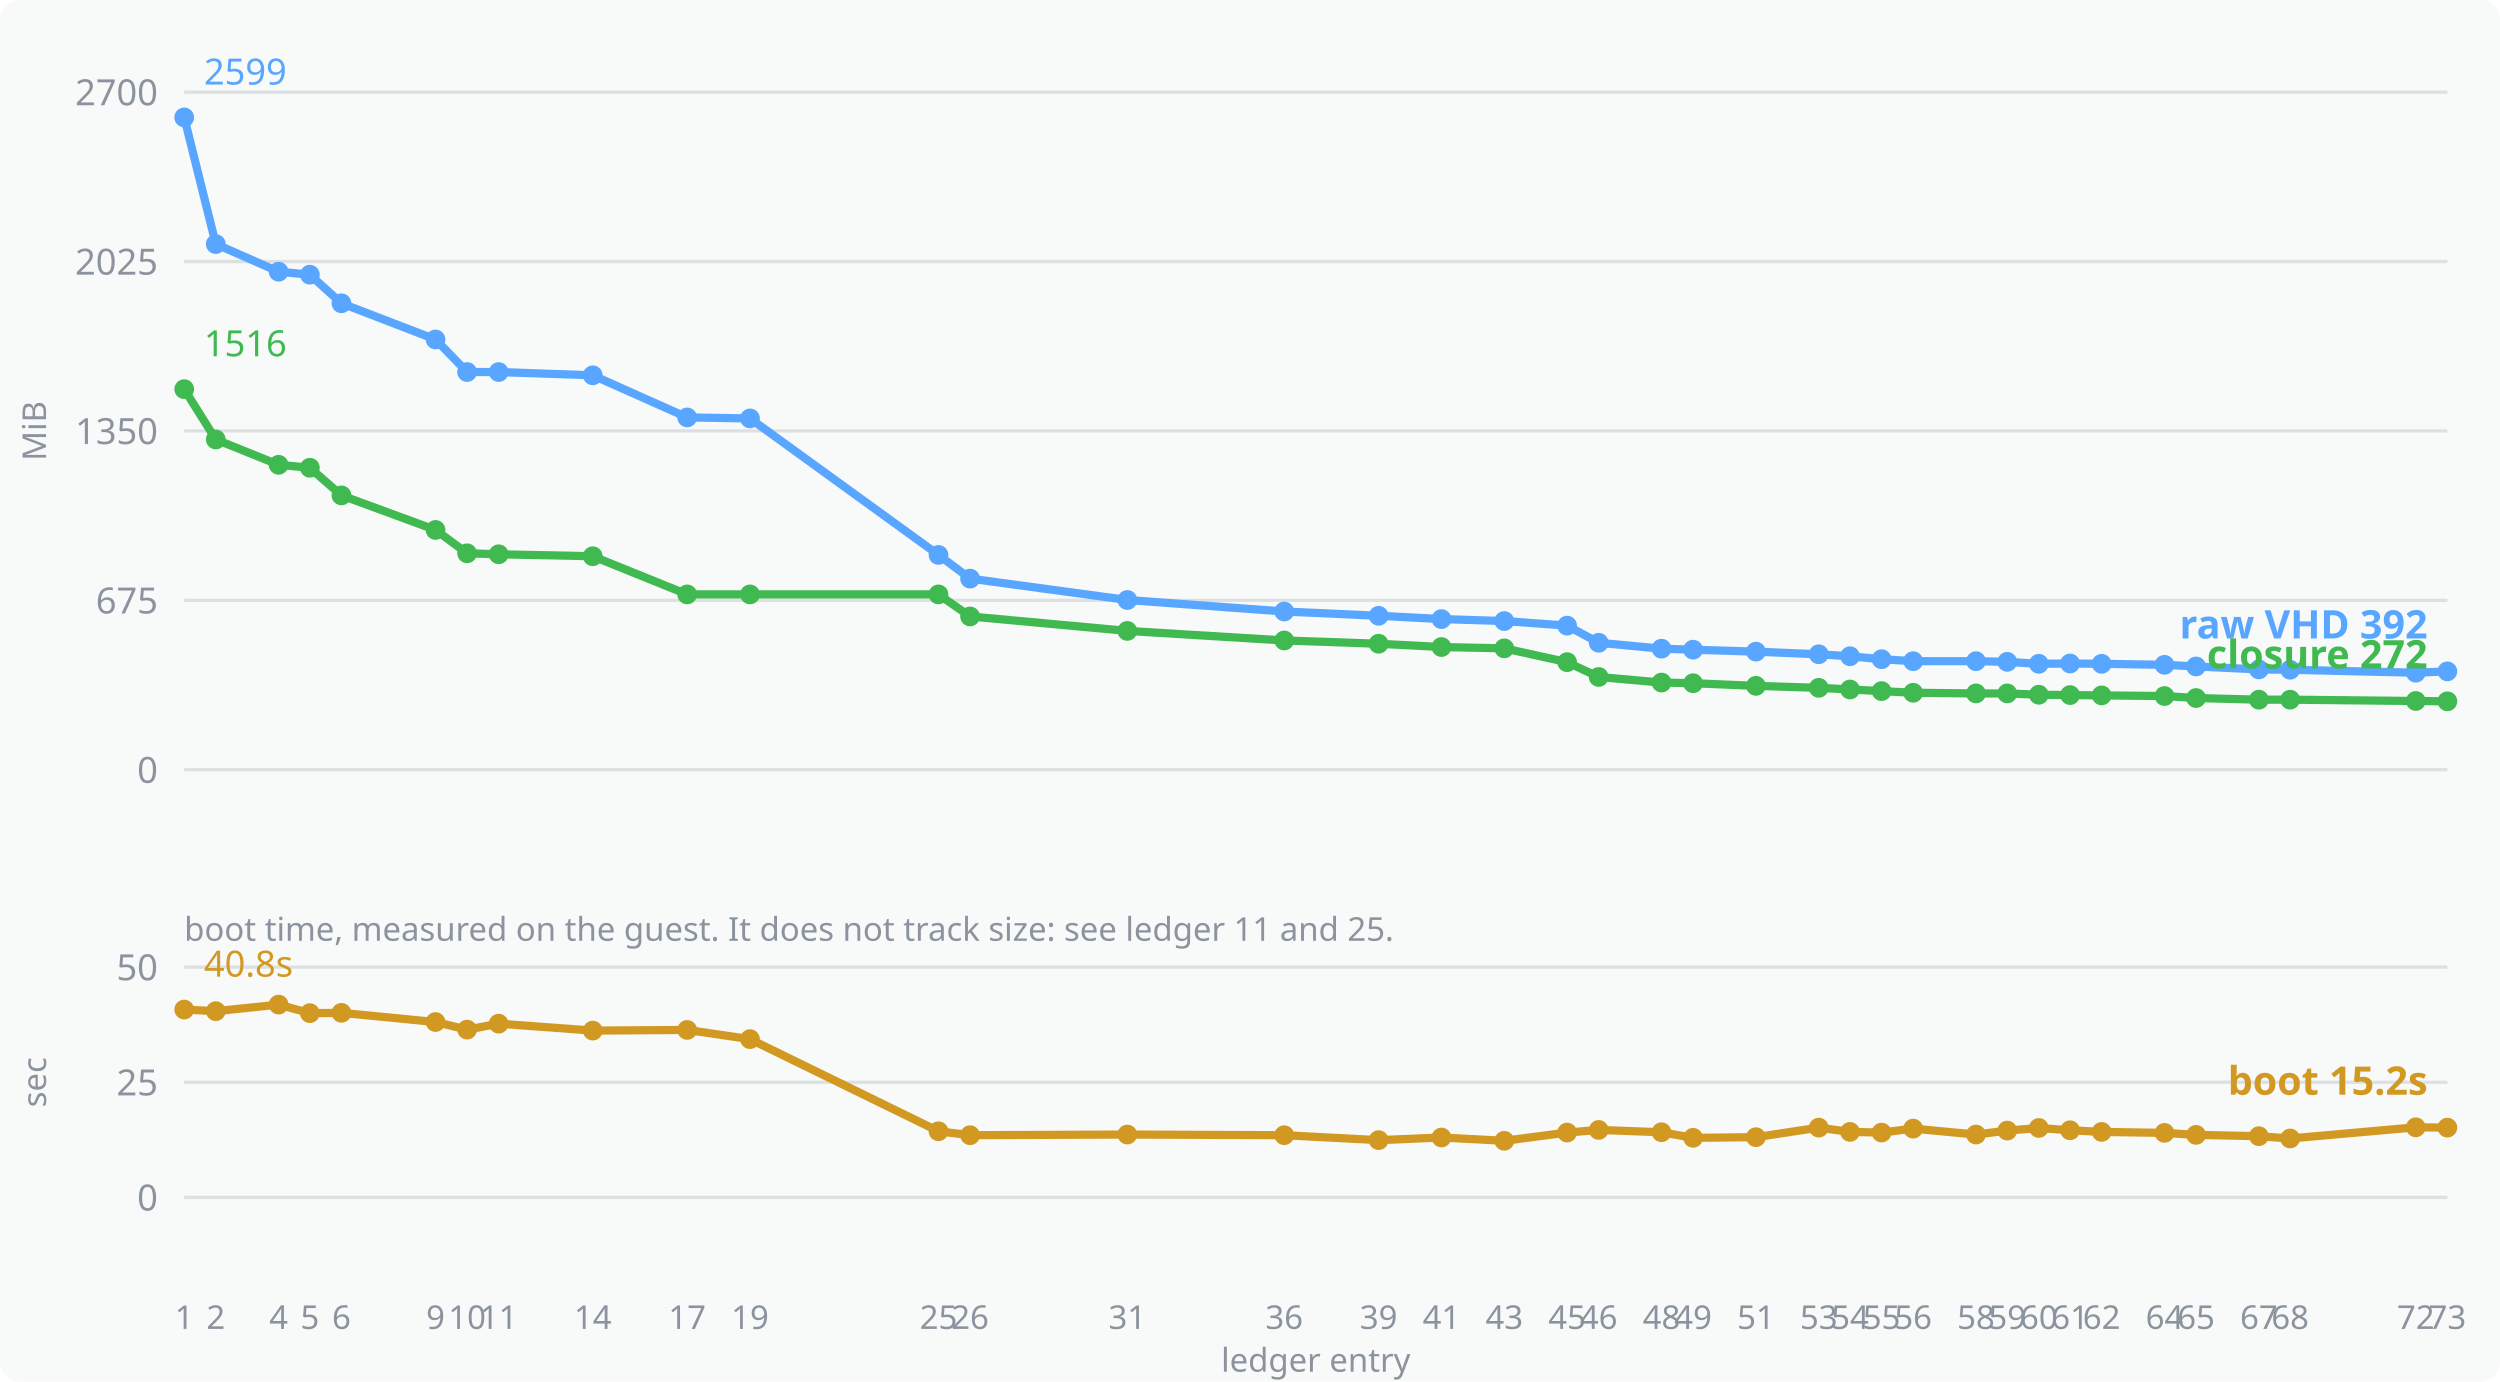
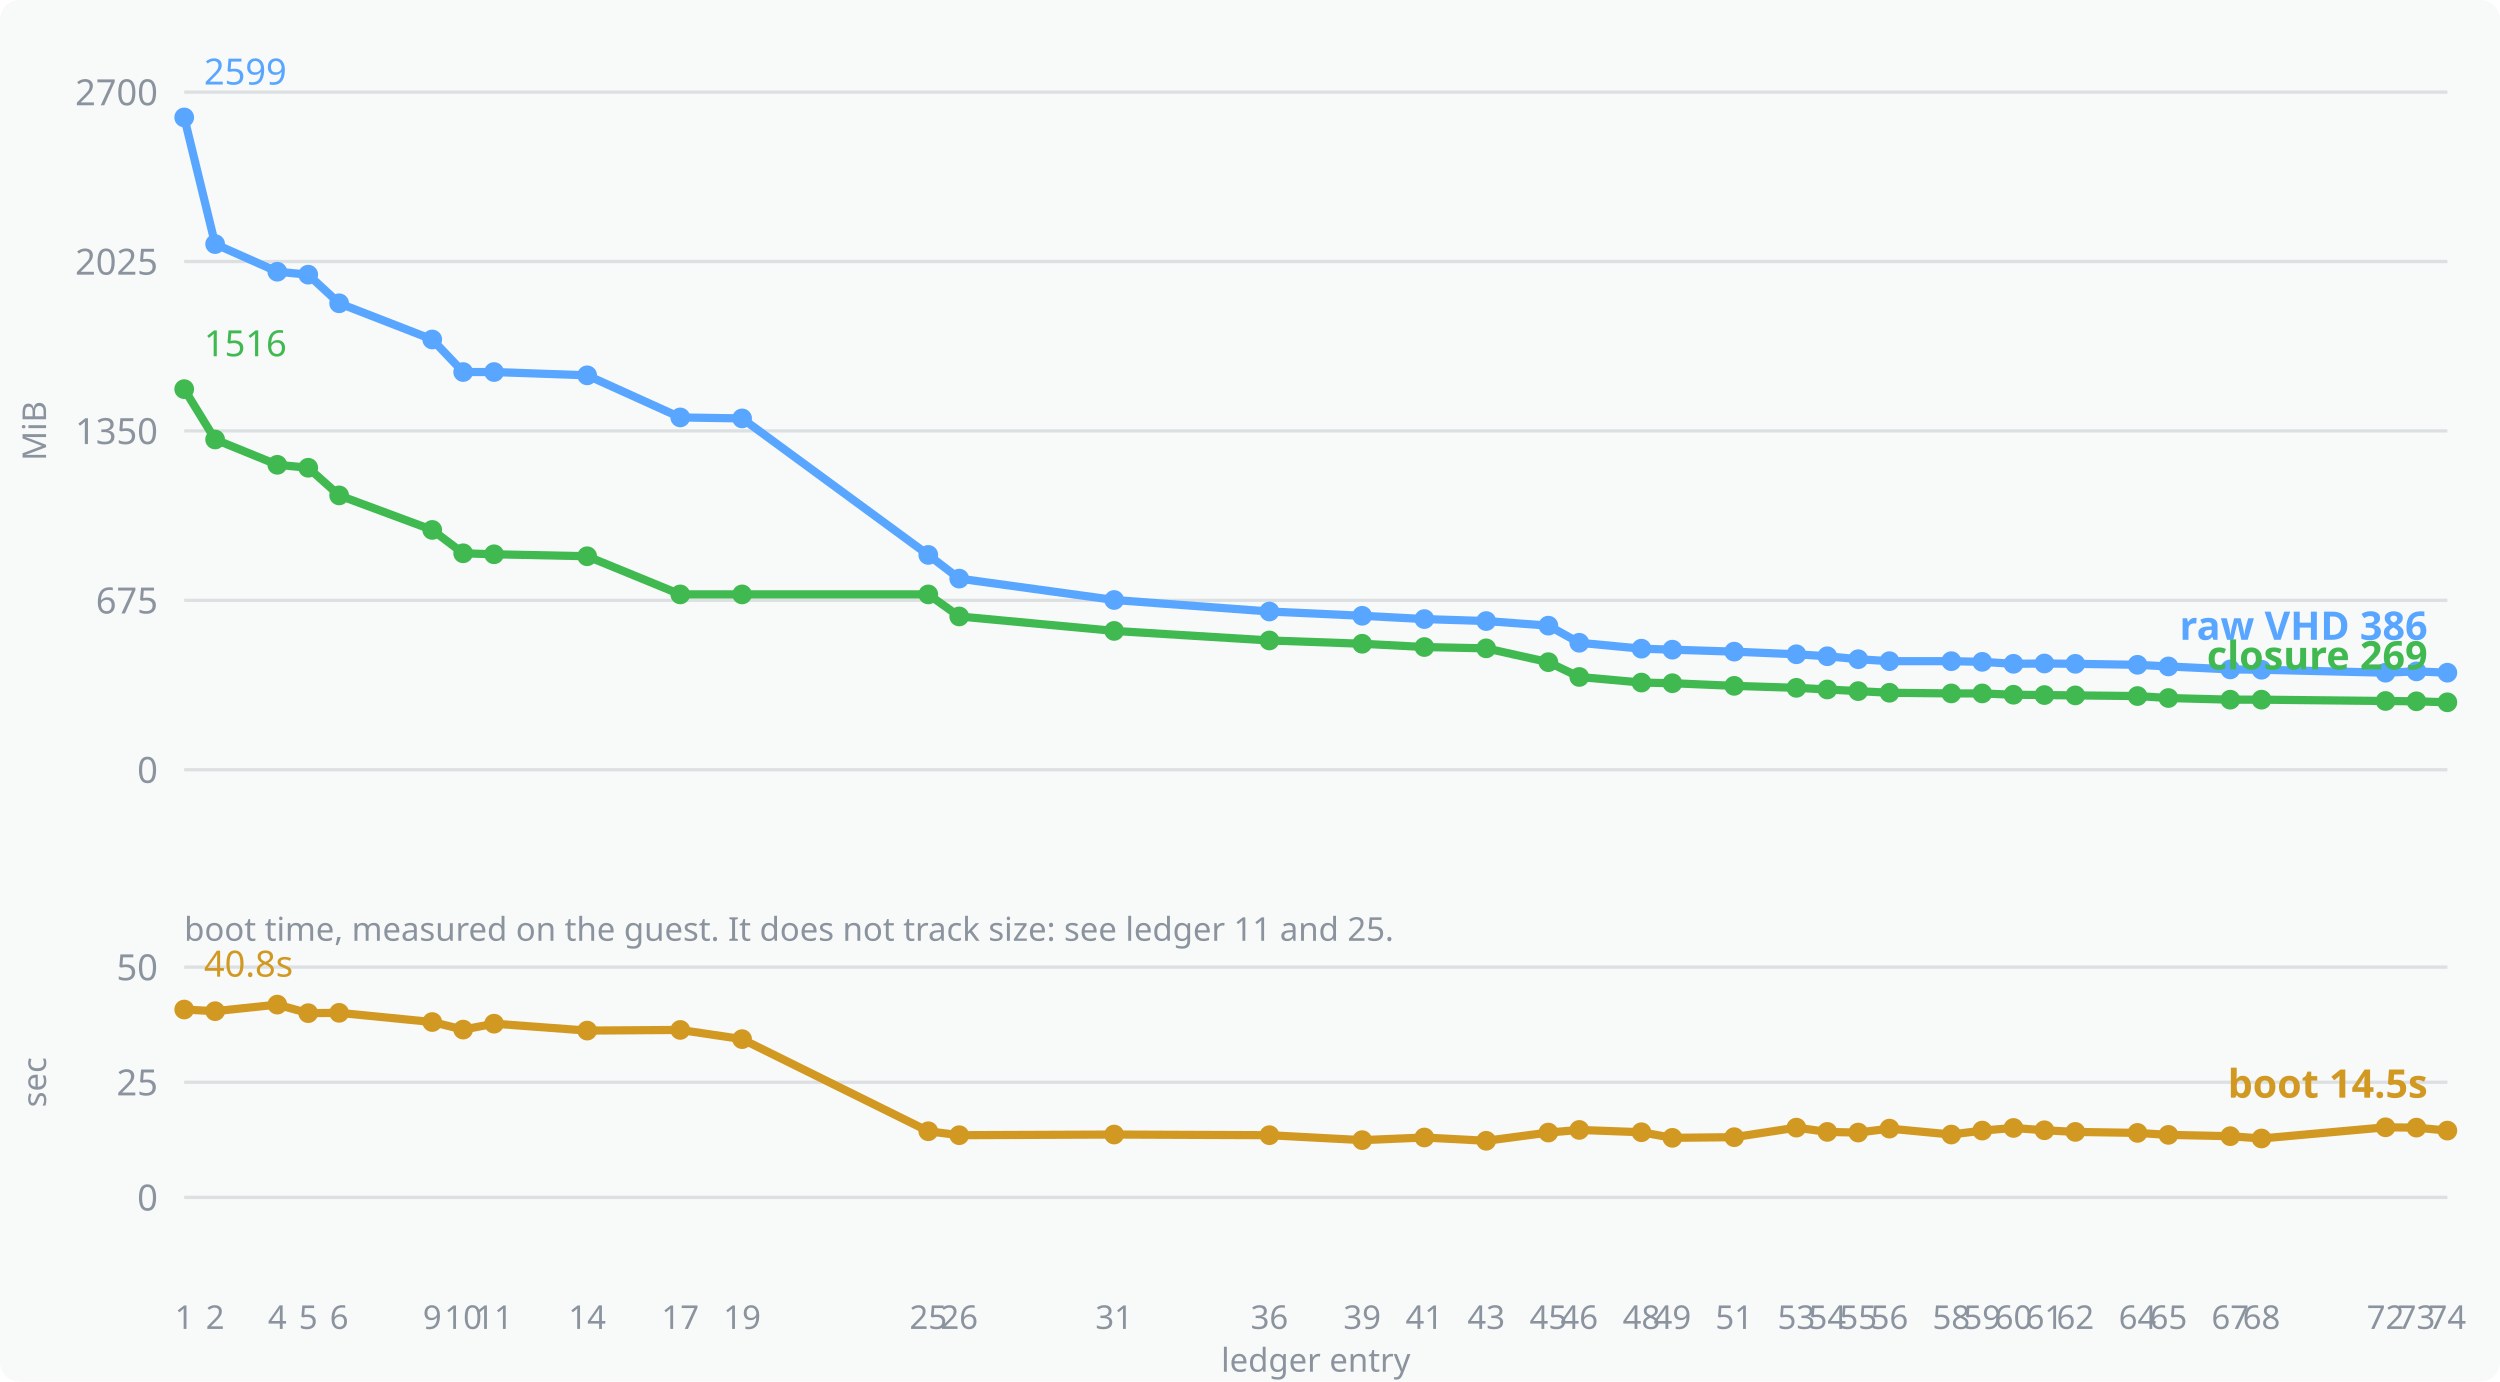
<svg xmlns="http://www.w3.org/2000/svg" viewBox="0 0 760 420" width="760" height="420" font-family="ui-sans-serif,system-ui,sans-serif">
  <rect width="760" height="420" fill="#8b949e" opacity="0.06" rx="6" />
  <line x1="56" y1="234.0" x2="744" y2="234.0" stroke="#8b949e40" stroke-width="1" />
  <text x="48" y="238.0" fill="#8b949e" font-size="11" text-anchor="end">0</text>
  <line x1="56" y1="182.5" x2="744" y2="182.5" stroke="#8b949e40" stroke-width="1" />
  <text x="48" y="186.5" fill="#8b949e" font-size="11" text-anchor="end">675</text>
  <line x1="56" y1="131.0" x2="744" y2="131.0" stroke="#8b949e40" stroke-width="1" />
  <text x="48" y="135.0" fill="#8b949e" font-size="11" text-anchor="end">1350</text>
  <line x1="56" y1="79.5" x2="744" y2="79.5" stroke="#8b949e40" stroke-width="1" />
  <text x="48" y="83.5" fill="#8b949e" font-size="11" text-anchor="end">2025</text>
  <line x1="56" y1="28.0" x2="744" y2="28.0" stroke="#8b949e40" stroke-width="1" />
  <text x="48" y="32.0" fill="#8b949e" font-size="11" text-anchor="end">2700</text>
  <text x="14" y="131.0" fill="#8b949e" font-size="10" text-anchor="middle" transform="rotate(-90 14 131.0)">MiB</text>
  <line x1="56" y1="364.0" x2="744" y2="364.0" stroke="#8b949e40" stroke-width="1" />
  <text x="48" y="368.0" fill="#8b949e" font-size="11" text-anchor="end">0</text>
  <line x1="56" y1="329.0" x2="744" y2="329.0" stroke="#8b949e40" stroke-width="1" />
  <text x="48" y="333.0" fill="#8b949e" font-size="11" text-anchor="end">25</text>
  <line x1="56" y1="294.0" x2="744" y2="294.0" stroke="#8b949e40" stroke-width="1" />
  <text x="48" y="298.0" fill="#8b949e" font-size="11" text-anchor="end">50</text>
  <text x="14" y="329.0" fill="#8b949e" font-size="10" text-anchor="middle" transform="rotate(-90 14 329.0)">sec</text>
  <text x="56" y="286" fill="#8b949e" font-size="10">boot time, measured on the guest. It does not track size: see ledger 11 and 25.</text>
  <text x="56.0" y="404" fill="#8b949e" font-size="10" text-anchor="middle">1</text>
-   <text x="65.6" y="404" fill="#8b949e" font-size="10" text-anchor="middle">2</text>
-   <text x="84.7" y="404" fill="#8b949e" font-size="10" text-anchor="middle">4</text>
-   <text x="94.2" y="404" fill="#8b949e" font-size="10" text-anchor="middle">5</text>
-   <text x="103.8" y="404" fill="#8b949e" font-size="10" text-anchor="middle">6</text>
-   <text x="132.4" y="404" fill="#8b949e" font-size="10" text-anchor="middle">9</text>
-   <text x="142.0" y="404" fill="#8b949e" font-size="10" text-anchor="middle">10</text>
-   <text x="151.6" y="404" fill="#8b949e" font-size="10" text-anchor="middle">11</text>
-   <text x="180.2" y="404" fill="#8b949e" font-size="10" text-anchor="middle">14</text>
-   <text x="208.9" y="404" fill="#8b949e" font-size="10" text-anchor="middle">17</text>
-   <text x="228.0" y="404" fill="#8b949e" font-size="10" text-anchor="middle">19</text>
-   <text x="285.3" y="404" fill="#8b949e" font-size="10" text-anchor="middle">25</text>
-   <text x="294.9" y="404" fill="#8b949e" font-size="10" text-anchor="middle">26</text>
-   <text x="342.7" y="404" fill="#8b949e" font-size="10" text-anchor="middle">31</text>
-   <text x="390.4" y="404" fill="#8b949e" font-size="10" text-anchor="middle">36</text>
-   <text x="419.1" y="404" fill="#8b949e" font-size="10" text-anchor="middle">39</text>
-   <text x="438.2" y="404" fill="#8b949e" font-size="10" text-anchor="middle">41</text>
-   <text x="457.3" y="404" fill="#8b949e" font-size="10" text-anchor="middle">43</text>
-   <text x="476.4" y="404" fill="#8b949e" font-size="10" text-anchor="middle">45</text>
-   <text x="486.0" y="404" fill="#8b949e" font-size="10" text-anchor="middle">46</text>
-   <text x="505.1" y="404" fill="#8b949e" font-size="10" text-anchor="middle">48</text>
-   <text x="514.7" y="404" fill="#8b949e" font-size="10" text-anchor="middle">49</text>
-   <text x="533.8" y="404" fill="#8b949e" font-size="10" text-anchor="middle">51</text>
-   <text x="552.9" y="404" fill="#8b949e" font-size="10" text-anchor="middle">53</text>
-   <text x="562.4" y="404" fill="#8b949e" font-size="10" text-anchor="middle">54</text>
-   <text x="572.0" y="404" fill="#8b949e" font-size="10" text-anchor="middle">55</text>
-   <text x="581.6" y="404" fill="#8b949e" font-size="10" text-anchor="middle">56</text>
-   <text x="600.7" y="404" fill="#8b949e" font-size="10" text-anchor="middle">58</text>
-   <text x="610.2" y="404" fill="#8b949e" font-size="10" text-anchor="middle">59</text>
-   <text x="619.8" y="404" fill="#8b949e" font-size="10" text-anchor="middle">60</text>
-   <text x="629.3" y="404" fill="#8b949e" font-size="10" text-anchor="middle">61</text>
-   <text x="638.9" y="404" fill="#8b949e" font-size="10" text-anchor="middle">62</text>
-   <text x="658.0" y="404" fill="#8b949e" font-size="10" text-anchor="middle">64</text>
-   <text x="667.6" y="404" fill="#8b949e" font-size="10" text-anchor="middle">65</text>
-   <text x="686.7" y="404" fill="#8b949e" font-size="10" text-anchor="middle">67</text>
-   <text x="696.2" y="404" fill="#8b949e" font-size="10" text-anchor="middle">68</text>
-   <text x="734.4" y="404" fill="#8b949e" font-size="10" text-anchor="middle">72</text>
-   <text x="744.0" y="404" fill="#8b949e" font-size="10" text-anchor="middle">73</text>
+   <text x="65.4" y="404" fill="#8b949e" font-size="10" text-anchor="middle">2</text>
+   <text x="84.3" y="404" fill="#8b949e" font-size="10" text-anchor="middle">4</text>
+   <text x="93.7" y="404" fill="#8b949e" font-size="10" text-anchor="middle">5</text>
+   <text x="103.1" y="404" fill="#8b949e" font-size="10" text-anchor="middle">6</text>
+   <text x="131.4" y="404" fill="#8b949e" font-size="10" text-anchor="middle">9</text>
+   <text x="140.8" y="404" fill="#8b949e" font-size="10" text-anchor="middle">10</text>
+   <text x="150.2" y="404" fill="#8b949e" font-size="10" text-anchor="middle">11</text>
+   <text x="178.5" y="404" fill="#8b949e" font-size="10" text-anchor="middle">14</text>
+   <text x="206.8" y="404" fill="#8b949e" font-size="10" text-anchor="middle">17</text>
+   <text x="225.6" y="404" fill="#8b949e" font-size="10" text-anchor="middle">19</text>
+   <text x="282.2" y="404" fill="#8b949e" font-size="10" text-anchor="middle">25</text>
+   <text x="291.6" y="404" fill="#8b949e" font-size="10" text-anchor="middle">26</text>
+   <text x="338.7" y="404" fill="#8b949e" font-size="10" text-anchor="middle">31</text>
+   <text x="385.9" y="404" fill="#8b949e" font-size="10" text-anchor="middle">36</text>
+   <text x="414.1" y="404" fill="#8b949e" font-size="10" text-anchor="middle">39</text>
+   <text x="433.0" y="404" fill="#8b949e" font-size="10" text-anchor="middle">41</text>
+   <text x="451.8" y="404" fill="#8b949e" font-size="10" text-anchor="middle">43</text>
+   <text x="470.7" y="404" fill="#8b949e" font-size="10" text-anchor="middle">45</text>
+   <text x="480.1" y="404" fill="#8b949e" font-size="10" text-anchor="middle">46</text>
+   <text x="499.0" y="404" fill="#8b949e" font-size="10" text-anchor="middle">48</text>
+   <text x="508.4" y="404" fill="#8b949e" font-size="10" text-anchor="middle">49</text>
+   <text x="527.2" y="404" fill="#8b949e" font-size="10" text-anchor="middle">51</text>
+   <text x="546.1" y="404" fill="#8b949e" font-size="10" text-anchor="middle">53</text>
+   <text x="555.5" y="404" fill="#8b949e" font-size="10" text-anchor="middle">54</text>
+   <text x="564.9" y="404" fill="#8b949e" font-size="10" text-anchor="middle">55</text>
+   <text x="574.4" y="404" fill="#8b949e" font-size="10" text-anchor="middle">56</text>
+   <text x="593.2" y="404" fill="#8b949e" font-size="10" text-anchor="middle">58</text>
+   <text x="602.6" y="404" fill="#8b949e" font-size="10" text-anchor="middle">59</text>
+   <text x="612.1" y="404" fill="#8b949e" font-size="10" text-anchor="middle">60</text>
+   <text x="621.5" y="404" fill="#8b949e" font-size="10" text-anchor="middle">61</text>
+   <text x="630.9" y="404" fill="#8b949e" font-size="10" text-anchor="middle">62</text>
+   <text x="649.8" y="404" fill="#8b949e" font-size="10" text-anchor="middle">64</text>
+   <text x="659.2" y="404" fill="#8b949e" font-size="10" text-anchor="middle">65</text>
+   <text x="678.0" y="404" fill="#8b949e" font-size="10" text-anchor="middle">67</text>
+   <text x="687.5" y="404" fill="#8b949e" font-size="10" text-anchor="middle">68</text>
+   <text x="725.2" y="404" fill="#8b949e" font-size="10" text-anchor="middle">72</text>
+   <text x="734.6" y="404" fill="#8b949e" font-size="10" text-anchor="middle">73</text>
+   <text x="744.0" y="404" fill="#8b949e" font-size="10" text-anchor="middle">74</text>
  <text x="400.0" y="417" fill="#8b949e" font-size="10" text-anchor="middle">ledger entry</text>
-   <path d="M56.0,35.7 L65.6,74.2 L84.7,82.6 L94.2,83.5 L103.8,92.2 L132.4,103.2 L142.0,113.1 L151.6,113.1 L180.2,114.1 L208.9,126.9 L228.0,127.2 L285.3,168.7 L294.9,175.9 L342.7,182.4 L390.4,185.9 L419.1,187.2 L438.2,188.2 L457.3,188.8 L476.4,190.2 L486.0,195.4 L505.1,197.2 L514.7,197.5 L533.8,198.1 L552.9,198.9 L562.4,199.5 L572.0,200.4 L581.6,201.0 L600.7,201.0 L610.2,201.2 L619.8,201.8 L629.3,201.7 L638.9,201.8 L658.0,202.1 L667.6,202.6 L686.7,203.5 L696.2,203.6 L734.4,204.5 L744.0,204.1" fill="none" stroke="#58a6ff" stroke-width="2.5" stroke-linejoin="round" stroke-linecap="round" />
+   <path d="M56.0,35.7 L65.4,74.2 L84.3,82.6 L93.7,83.5 L103.1,92.2 L131.4,103.2 L140.8,113.1 L150.2,113.1 L178.5,114.1 L206.8,126.9 L225.6,127.2 L282.2,168.7 L291.6,175.9 L338.7,182.4 L385.9,185.9 L414.1,187.2 L433.0,188.2 L451.8,188.8 L470.7,190.2 L480.1,195.4 L499.0,197.2 L508.4,197.5 L527.2,198.1 L546.1,198.9 L555.5,199.5 L564.9,200.4 L574.4,201.0 L593.2,201.0 L602.6,201.2 L612.1,201.8 L621.5,201.7 L630.9,201.8 L649.8,202.1 L659.2,202.6 L678.0,203.5 L687.5,203.6 L725.2,204.5 L734.6,204.1 L744.0,204.5" fill="none" stroke="#58a6ff" stroke-width="2.5" stroke-linejoin="round" stroke-linecap="round" />
  <circle cx="56.0" cy="35.7" r="3" fill="#58a6ff" />
-   <circle cx="65.6" cy="74.2" r="3" fill="#58a6ff" />
-   <circle cx="84.7" cy="82.6" r="3" fill="#58a6ff" />
-   <circle cx="94.2" cy="83.5" r="3" fill="#58a6ff" />
-   <circle cx="103.8" cy="92.2" r="3" fill="#58a6ff" />
-   <circle cx="132.4" cy="103.2" r="3" fill="#58a6ff" />
-   <circle cx="142.0" cy="113.1" r="3" fill="#58a6ff" />
-   <circle cx="151.6" cy="113.1" r="3" fill="#58a6ff" />
-   <circle cx="180.2" cy="114.1" r="3" fill="#58a6ff" />
-   <circle cx="208.9" cy="126.9" r="3" fill="#58a6ff" />
-   <circle cx="228.0" cy="127.2" r="3" fill="#58a6ff" />
-   <circle cx="285.3" cy="168.7" r="3" fill="#58a6ff" />
-   <circle cx="294.9" cy="175.9" r="3" fill="#58a6ff" />
-   <circle cx="342.7" cy="182.4" r="3" fill="#58a6ff" />
-   <circle cx="390.4" cy="185.9" r="3" fill="#58a6ff" />
-   <circle cx="419.1" cy="187.2" r="3" fill="#58a6ff" />
-   <circle cx="438.2" cy="188.2" r="3" fill="#58a6ff" />
-   <circle cx="457.3" cy="188.8" r="3" fill="#58a6ff" />
-   <circle cx="476.4" cy="190.2" r="3" fill="#58a6ff" />
-   <circle cx="486.0" cy="195.4" r="3" fill="#58a6ff" />
-   <circle cx="505.1" cy="197.2" r="3" fill="#58a6ff" />
-   <circle cx="514.7" cy="197.5" r="3" fill="#58a6ff" />
-   <circle cx="533.8" cy="198.1" r="3" fill="#58a6ff" />
-   <circle cx="552.9" cy="198.9" r="3" fill="#58a6ff" />
-   <circle cx="562.4" cy="199.5" r="3" fill="#58a6ff" />
-   <circle cx="572.0" cy="200.4" r="3" fill="#58a6ff" />
-   <circle cx="581.6" cy="201.0" r="3" fill="#58a6ff" />
-   <circle cx="600.7" cy="201.0" r="3" fill="#58a6ff" />
-   <circle cx="610.2" cy="201.2" r="3" fill="#58a6ff" />
-   <circle cx="619.8" cy="201.8" r="3" fill="#58a6ff" />
-   <circle cx="629.3" cy="201.7" r="3" fill="#58a6ff" />
-   <circle cx="638.9" cy="201.8" r="3" fill="#58a6ff" />
-   <circle cx="658.0" cy="202.1" r="3" fill="#58a6ff" />
-   <circle cx="667.6" cy="202.6" r="3" fill="#58a6ff" />
-   <circle cx="686.7" cy="203.5" r="3" fill="#58a6ff" />
-   <circle cx="696.2" cy="203.6" r="3" fill="#58a6ff" />
-   <circle cx="734.4" cy="204.5" r="3" fill="#58a6ff" />
-   <circle cx="744.0" cy="204.1" r="3" fill="#58a6ff" />
-   <path d="M56.0,118.3 L65.6,133.6 L84.7,141.3 L94.2,142.2 L103.8,150.6 L132.4,161.1 L142.0,168.2 L151.6,168.5 L180.2,169.1 L208.9,180.7 L228.0,180.7 L285.3,180.7 L294.9,187.4 L342.7,191.8 L390.4,194.7 L419.1,195.7 L438.2,196.7 L457.3,197.1 L476.4,201.3 L486.0,205.8 L505.1,207.5 L514.7,207.7 L533.8,208.5 L552.9,209.1 L562.4,209.6 L572.0,210.1 L581.6,210.6 L600.7,210.8 L610.2,210.8 L619.8,211.2 L629.3,211.3 L638.9,211.4 L658.0,211.6 L667.6,212.2 L686.7,212.7 L696.2,212.7 L734.4,213.1 L744.0,213.2" fill="none" stroke="#3fb950" stroke-width="2.5" stroke-linejoin="round" stroke-linecap="round" />
+   <circle cx="65.4" cy="74.2" r="3" fill="#58a6ff" />
+   <circle cx="84.3" cy="82.6" r="3" fill="#58a6ff" />
+   <circle cx="93.7" cy="83.5" r="3" fill="#58a6ff" />
+   <circle cx="103.1" cy="92.2" r="3" fill="#58a6ff" />
+   <circle cx="131.4" cy="103.2" r="3" fill="#58a6ff" />
+   <circle cx="140.8" cy="113.1" r="3" fill="#58a6ff" />
+   <circle cx="150.2" cy="113.1" r="3" fill="#58a6ff" />
+   <circle cx="178.5" cy="114.1" r="3" fill="#58a6ff" />
+   <circle cx="206.8" cy="126.9" r="3" fill="#58a6ff" />
+   <circle cx="225.6" cy="127.2" r="3" fill="#58a6ff" />
+   <circle cx="282.2" cy="168.7" r="3" fill="#58a6ff" />
+   <circle cx="291.6" cy="175.9" r="3" fill="#58a6ff" />
+   <circle cx="338.7" cy="182.4" r="3" fill="#58a6ff" />
+   <circle cx="385.9" cy="185.9" r="3" fill="#58a6ff" />
+   <circle cx="414.1" cy="187.2" r="3" fill="#58a6ff" />
+   <circle cx="433.0" cy="188.2" r="3" fill="#58a6ff" />
+   <circle cx="451.8" cy="188.8" r="3" fill="#58a6ff" />
+   <circle cx="470.7" cy="190.2" r="3" fill="#58a6ff" />
+   <circle cx="480.1" cy="195.4" r="3" fill="#58a6ff" />
+   <circle cx="499.0" cy="197.2" r="3" fill="#58a6ff" />
+   <circle cx="508.4" cy="197.5" r="3" fill="#58a6ff" />
+   <circle cx="527.2" cy="198.1" r="3" fill="#58a6ff" />
+   <circle cx="546.1" cy="198.9" r="3" fill="#58a6ff" />
+   <circle cx="555.5" cy="199.5" r="3" fill="#58a6ff" />
+   <circle cx="564.9" cy="200.4" r="3" fill="#58a6ff" />
+   <circle cx="574.4" cy="201.0" r="3" fill="#58a6ff" />
+   <circle cx="593.2" cy="201.0" r="3" fill="#58a6ff" />
+   <circle cx="602.6" cy="201.2" r="3" fill="#58a6ff" />
+   <circle cx="612.1" cy="201.8" r="3" fill="#58a6ff" />
+   <circle cx="621.5" cy="201.7" r="3" fill="#58a6ff" />
+   <circle cx="630.9" cy="201.8" r="3" fill="#58a6ff" />
+   <circle cx="649.8" cy="202.1" r="3" fill="#58a6ff" />
+   <circle cx="659.2" cy="202.6" r="3" fill="#58a6ff" />
+   <circle cx="678.0" cy="203.5" r="3" fill="#58a6ff" />
+   <circle cx="687.5" cy="203.6" r="3" fill="#58a6ff" />
+   <circle cx="725.2" cy="204.5" r="3" fill="#58a6ff" />
+   <circle cx="734.6" cy="204.1" r="3" fill="#58a6ff" />
+   <circle cx="744.0" cy="204.5" r="3" fill="#58a6ff" />
+   <path d="M56.0,118.3 L65.4,133.6 L84.3,141.3 L93.7,142.2 L103.1,150.6 L131.4,161.1 L140.8,168.2 L150.2,168.5 L178.5,169.1 L206.8,180.7 L225.6,180.7 L282.2,180.7 L291.6,187.4 L338.7,191.8 L385.9,194.7 L414.1,195.7 L433.0,196.7 L451.8,197.1 L470.7,201.3 L480.1,205.8 L499.0,207.5 L508.4,207.7 L527.2,208.5 L546.1,209.1 L555.5,209.6 L564.9,210.1 L574.4,210.6 L593.2,210.8 L602.6,210.8 L612.1,211.2 L621.5,211.3 L630.9,211.4 L649.8,211.6 L659.2,212.2 L678.0,212.7 L687.5,212.7 L725.2,213.1 L734.6,213.2 L744.0,213.5" fill="none" stroke="#3fb950" stroke-width="2.5" stroke-linejoin="round" stroke-linecap="round" />
  <circle cx="56.0" cy="118.3" r="3" fill="#3fb950" />
-   <circle cx="65.6" cy="133.6" r="3" fill="#3fb950" />
-   <circle cx="84.7" cy="141.3" r="3" fill="#3fb950" />
-   <circle cx="94.2" cy="142.2" r="3" fill="#3fb950" />
-   <circle cx="103.8" cy="150.6" r="3" fill="#3fb950" />
-   <circle cx="132.4" cy="161.1" r="3" fill="#3fb950" />
-   <circle cx="142.0" cy="168.2" r="3" fill="#3fb950" />
-   <circle cx="151.6" cy="168.5" r="3" fill="#3fb950" />
-   <circle cx="180.2" cy="169.1" r="3" fill="#3fb950" />
-   <circle cx="208.9" cy="180.7" r="3" fill="#3fb950" />
-   <circle cx="228.0" cy="180.7" r="3" fill="#3fb950" />
-   <circle cx="285.3" cy="180.7" r="3" fill="#3fb950" />
-   <circle cx="294.9" cy="187.4" r="3" fill="#3fb950" />
-   <circle cx="342.7" cy="191.8" r="3" fill="#3fb950" />
-   <circle cx="390.4" cy="194.7" r="3" fill="#3fb950" />
-   <circle cx="419.1" cy="195.7" r="3" fill="#3fb950" />
-   <circle cx="438.2" cy="196.7" r="3" fill="#3fb950" />
-   <circle cx="457.3" cy="197.1" r="3" fill="#3fb950" />
-   <circle cx="476.4" cy="201.3" r="3" fill="#3fb950" />
-   <circle cx="486.0" cy="205.8" r="3" fill="#3fb950" />
-   <circle cx="505.1" cy="207.5" r="3" fill="#3fb950" />
-   <circle cx="514.7" cy="207.7" r="3" fill="#3fb950" />
-   <circle cx="533.8" cy="208.5" r="3" fill="#3fb950" />
-   <circle cx="552.9" cy="209.1" r="3" fill="#3fb950" />
-   <circle cx="562.4" cy="209.6" r="3" fill="#3fb950" />
-   <circle cx="572.0" cy="210.1" r="3" fill="#3fb950" />
-   <circle cx="581.6" cy="210.6" r="3" fill="#3fb950" />
-   <circle cx="600.7" cy="210.8" r="3" fill="#3fb950" />
-   <circle cx="610.2" cy="210.8" r="3" fill="#3fb950" />
-   <circle cx="619.8" cy="211.2" r="3" fill="#3fb950" />
-   <circle cx="629.3" cy="211.3" r="3" fill="#3fb950" />
-   <circle cx="638.9" cy="211.4" r="3" fill="#3fb950" />
-   <circle cx="658.0" cy="211.6" r="3" fill="#3fb950" />
-   <circle cx="667.6" cy="212.2" r="3" fill="#3fb950" />
-   <circle cx="686.7" cy="212.7" r="3" fill="#3fb950" />
-   <circle cx="696.2" cy="212.7" r="3" fill="#3fb950" />
-   <circle cx="734.4" cy="213.1" r="3" fill="#3fb950" />
-   <circle cx="744.0" cy="213.2" r="3" fill="#3fb950" />
-   <path d="M56.0,306.9 L65.6,307.4 L84.7,305.4 L94.2,308.0 L103.8,307.9 L132.4,310.7 L142.0,313.0 L151.6,311.2 L180.2,313.3 L208.9,313.1 L228.0,315.9 L285.3,343.9 L294.9,345.1 L342.7,344.9 L390.4,345.1 L419.1,346.6 L438.2,345.8 L457.3,346.8 L476.4,344.3 L486.0,343.5 L505.1,344.2 L514.7,345.9 L533.8,345.7 L552.9,342.8 L562.4,344.1 L572.0,344.3 L581.6,343.1 L600.7,344.9 L610.2,343.7 L619.8,342.9 L629.3,343.6 L638.9,344.1 L658.0,344.4 L667.6,345.0 L686.7,345.4 L696.2,346.1 L734.4,342.7 L744.0,342.8" fill="none" stroke="#d29922" stroke-width="2.5" stroke-linejoin="round" stroke-linecap="round" />
+   <circle cx="65.4" cy="133.6" r="3" fill="#3fb950" />
+   <circle cx="84.3" cy="141.3" r="3" fill="#3fb950" />
+   <circle cx="93.7" cy="142.2" r="3" fill="#3fb950" />
+   <circle cx="103.1" cy="150.6" r="3" fill="#3fb950" />
+   <circle cx="131.4" cy="161.1" r="3" fill="#3fb950" />
+   <circle cx="140.8" cy="168.2" r="3" fill="#3fb950" />
+   <circle cx="150.2" cy="168.5" r="3" fill="#3fb950" />
+   <circle cx="178.5" cy="169.1" r="3" fill="#3fb950" />
+   <circle cx="206.8" cy="180.7" r="3" fill="#3fb950" />
+   <circle cx="225.6" cy="180.7" r="3" fill="#3fb950" />
+   <circle cx="282.2" cy="180.7" r="3" fill="#3fb950" />
+   <circle cx="291.6" cy="187.4" r="3" fill="#3fb950" />
+   <circle cx="338.7" cy="191.8" r="3" fill="#3fb950" />
+   <circle cx="385.9" cy="194.7" r="3" fill="#3fb950" />
+   <circle cx="414.1" cy="195.7" r="3" fill="#3fb950" />
+   <circle cx="433.0" cy="196.7" r="3" fill="#3fb950" />
+   <circle cx="451.8" cy="197.1" r="3" fill="#3fb950" />
+   <circle cx="470.7" cy="201.3" r="3" fill="#3fb950" />
+   <circle cx="480.1" cy="205.8" r="3" fill="#3fb950" />
+   <circle cx="499.0" cy="207.5" r="3" fill="#3fb950" />
+   <circle cx="508.4" cy="207.7" r="3" fill="#3fb950" />
+   <circle cx="527.2" cy="208.5" r="3" fill="#3fb950" />
+   <circle cx="546.1" cy="209.1" r="3" fill="#3fb950" />
+   <circle cx="555.5" cy="209.6" r="3" fill="#3fb950" />
+   <circle cx="564.9" cy="210.1" r="3" fill="#3fb950" />
+   <circle cx="574.4" cy="210.6" r="3" fill="#3fb950" />
+   <circle cx="593.2" cy="210.8" r="3" fill="#3fb950" />
+   <circle cx="602.6" cy="210.8" r="3" fill="#3fb950" />
+   <circle cx="612.1" cy="211.2" r="3" fill="#3fb950" />
+   <circle cx="621.5" cy="211.3" r="3" fill="#3fb950" />
+   <circle cx="630.9" cy="211.4" r="3" fill="#3fb950" />
+   <circle cx="649.8" cy="211.6" r="3" fill="#3fb950" />
+   <circle cx="659.2" cy="212.2" r="3" fill="#3fb950" />
+   <circle cx="678.0" cy="212.7" r="3" fill="#3fb950" />
+   <circle cx="687.5" cy="212.7" r="3" fill="#3fb950" />
+   <circle cx="725.2" cy="213.1" r="3" fill="#3fb950" />
+   <circle cx="734.6" cy="213.2" r="3" fill="#3fb950" />
+   <circle cx="744.0" cy="213.5" r="3" fill="#3fb950" />
+   <path d="M56.0,306.9 L65.4,307.4 L84.3,305.4 L93.7,308.0 L103.1,307.9 L131.4,310.7 L140.8,313.0 L150.2,311.2 L178.5,313.3 L206.8,313.1 L225.6,315.9 L282.2,343.9 L291.6,345.1 L338.7,344.9 L385.9,345.1 L414.1,346.6 L433.0,345.8 L451.8,346.8 L470.7,344.3 L480.1,343.5 L499.0,344.2 L508.4,345.9 L527.2,345.7 L546.1,342.8 L555.5,344.1 L564.9,344.3 L574.4,343.1 L593.2,344.9 L602.6,343.7 L612.1,342.9 L621.5,343.6 L630.9,344.1 L649.8,344.4 L659.2,345.0 L678.0,345.4 L687.5,346.1 L725.2,342.7 L734.6,342.8 L744.0,343.7" fill="none" stroke="#d29922" stroke-width="2.5" stroke-linejoin="round" stroke-linecap="round" />
  <circle cx="56.0" cy="306.9" r="3" fill="#d29922" />
-   <circle cx="65.6" cy="307.4" r="3" fill="#d29922" />
-   <circle cx="84.7" cy="305.4" r="3" fill="#d29922" />
-   <circle cx="94.2" cy="308.0" r="3" fill="#d29922" />
-   <circle cx="103.8" cy="307.9" r="3" fill="#d29922" />
-   <circle cx="132.4" cy="310.7" r="3" fill="#d29922" />
-   <circle cx="142.0" cy="313.0" r="3" fill="#d29922" />
-   <circle cx="151.6" cy="311.2" r="3" fill="#d29922" />
-   <circle cx="180.2" cy="313.3" r="3" fill="#d29922" />
-   <circle cx="208.9" cy="313.1" r="3" fill="#d29922" />
-   <circle cx="228.0" cy="315.9" r="3" fill="#d29922" />
-   <circle cx="285.3" cy="343.9" r="3" fill="#d29922" />
-   <circle cx="294.9" cy="345.1" r="3" fill="#d29922" />
-   <circle cx="342.7" cy="344.9" r="3" fill="#d29922" />
-   <circle cx="390.4" cy="345.1" r="3" fill="#d29922" />
-   <circle cx="419.1" cy="346.6" r="3" fill="#d29922" />
-   <circle cx="438.2" cy="345.8" r="3" fill="#d29922" />
-   <circle cx="457.3" cy="346.8" r="3" fill="#d29922" />
-   <circle cx="476.4" cy="344.3" r="3" fill="#d29922" />
-   <circle cx="486.0" cy="343.5" r="3" fill="#d29922" />
-   <circle cx="505.1" cy="344.2" r="3" fill="#d29922" />
-   <circle cx="514.7" cy="345.9" r="3" fill="#d29922" />
-   <circle cx="533.8" cy="345.7" r="3" fill="#d29922" />
-   <circle cx="552.9" cy="342.8" r="3" fill="#d29922" />
-   <circle cx="562.4" cy="344.1" r="3" fill="#d29922" />
-   <circle cx="572.0" cy="344.3" r="3" fill="#d29922" />
-   <circle cx="581.6" cy="343.1" r="3" fill="#d29922" />
-   <circle cx="600.7" cy="344.9" r="3" fill="#d29922" />
-   <circle cx="610.2" cy="343.7" r="3" fill="#d29922" />
-   <circle cx="619.8" cy="342.9" r="3" fill="#d29922" />
-   <circle cx="629.3" cy="343.6" r="3" fill="#d29922" />
-   <circle cx="638.9" cy="344.1" r="3" fill="#d29922" />
-   <circle cx="658.0" cy="344.4" r="3" fill="#d29922" />
-   <circle cx="667.6" cy="345.0" r="3" fill="#d29922" />
-   <circle cx="686.7" cy="345.4" r="3" fill="#d29922" />
-   <circle cx="696.2" cy="346.1" r="3" fill="#d29922" />
-   <circle cx="734.4" cy="342.7" r="3" fill="#d29922" />
-   <circle cx="744.0" cy="342.8" r="3" fill="#d29922" />
-   <text x="738.0" y="194.1" fill="#58a6ff" font-size="12" font-weight="600" text-anchor="end">raw VHD 392</text>
+   <circle cx="65.4" cy="307.4" r="3" fill="#d29922" />
+   <circle cx="84.3" cy="305.4" r="3" fill="#d29922" />
+   <circle cx="93.7" cy="308.0" r="3" fill="#d29922" />
+   <circle cx="103.1" cy="307.9" r="3" fill="#d29922" />
+   <circle cx="131.4" cy="310.7" r="3" fill="#d29922" />
+   <circle cx="140.8" cy="313.0" r="3" fill="#d29922" />
+   <circle cx="150.2" cy="311.2" r="3" fill="#d29922" />
+   <circle cx="178.5" cy="313.3" r="3" fill="#d29922" />
+   <circle cx="206.8" cy="313.1" r="3" fill="#d29922" />
+   <circle cx="225.6" cy="315.9" r="3" fill="#d29922" />
+   <circle cx="282.2" cy="343.9" r="3" fill="#d29922" />
+   <circle cx="291.6" cy="345.1" r="3" fill="#d29922" />
+   <circle cx="338.7" cy="344.9" r="3" fill="#d29922" />
+   <circle cx="385.9" cy="345.1" r="3" fill="#d29922" />
+   <circle cx="414.1" cy="346.6" r="3" fill="#d29922" />
+   <circle cx="433.0" cy="345.8" r="3" fill="#d29922" />
+   <circle cx="451.8" cy="346.8" r="3" fill="#d29922" />
+   <circle cx="470.7" cy="344.3" r="3" fill="#d29922" />
+   <circle cx="480.1" cy="343.5" r="3" fill="#d29922" />
+   <circle cx="499.0" cy="344.2" r="3" fill="#d29922" />
+   <circle cx="508.4" cy="345.9" r="3" fill="#d29922" />
+   <circle cx="527.2" cy="345.7" r="3" fill="#d29922" />
+   <circle cx="546.1" cy="342.8" r="3" fill="#d29922" />
+   <circle cx="555.5" cy="344.1" r="3" fill="#d29922" />
+   <circle cx="564.9" cy="344.3" r="3" fill="#d29922" />
+   <circle cx="574.4" cy="343.1" r="3" fill="#d29922" />
+   <circle cx="593.2" cy="344.9" r="3" fill="#d29922" />
+   <circle cx="602.6" cy="343.7" r="3" fill="#d29922" />
+   <circle cx="612.1" cy="342.9" r="3" fill="#d29922" />
+   <circle cx="621.5" cy="343.6" r="3" fill="#d29922" />
+   <circle cx="630.9" cy="344.1" r="3" fill="#d29922" />
+   <circle cx="649.8" cy="344.4" r="3" fill="#d29922" />
+   <circle cx="659.2" cy="345.0" r="3" fill="#d29922" />
+   <circle cx="678.0" cy="345.4" r="3" fill="#d29922" />
+   <circle cx="687.5" cy="346.1" r="3" fill="#d29922" />
+   <circle cx="725.2" cy="342.7" r="3" fill="#d29922" />
+   <circle cx="734.6" cy="342.8" r="3" fill="#d29922" />
+   <circle cx="744.0" cy="343.7" r="3" fill="#d29922" />
+   <text x="738.0" y="194.5" fill="#58a6ff" font-size="12" font-weight="600" text-anchor="end">raw VHD 386</text>
  <text x="62.0" y="25.7" fill="#58a6ff" font-size="11" text-anchor="start">2599</text>
-   <text x="738.0" y="203.2" fill="#3fb950" font-size="12" font-weight="600" text-anchor="end">closure 272</text>
+   <text x="738.0" y="203.5" fill="#3fb950" font-size="12" font-weight="600" text-anchor="end">closure 269</text>
  <text x="62.0" y="108.3" fill="#3fb950" font-size="11" text-anchor="start">1516</text>
-   <text x="738.0" y="332.8" fill="#d29922" font-size="12" font-weight="600" text-anchor="end">boot 15.2s</text>
+   <text x="738.0" y="333.7" fill="#d29922" font-size="12" font-weight="600" text-anchor="end">boot 14.5s</text>
  <text x="62.0" y="296.9" fill="#d29922" font-size="11" text-anchor="start">40.8s</text>
</svg>
